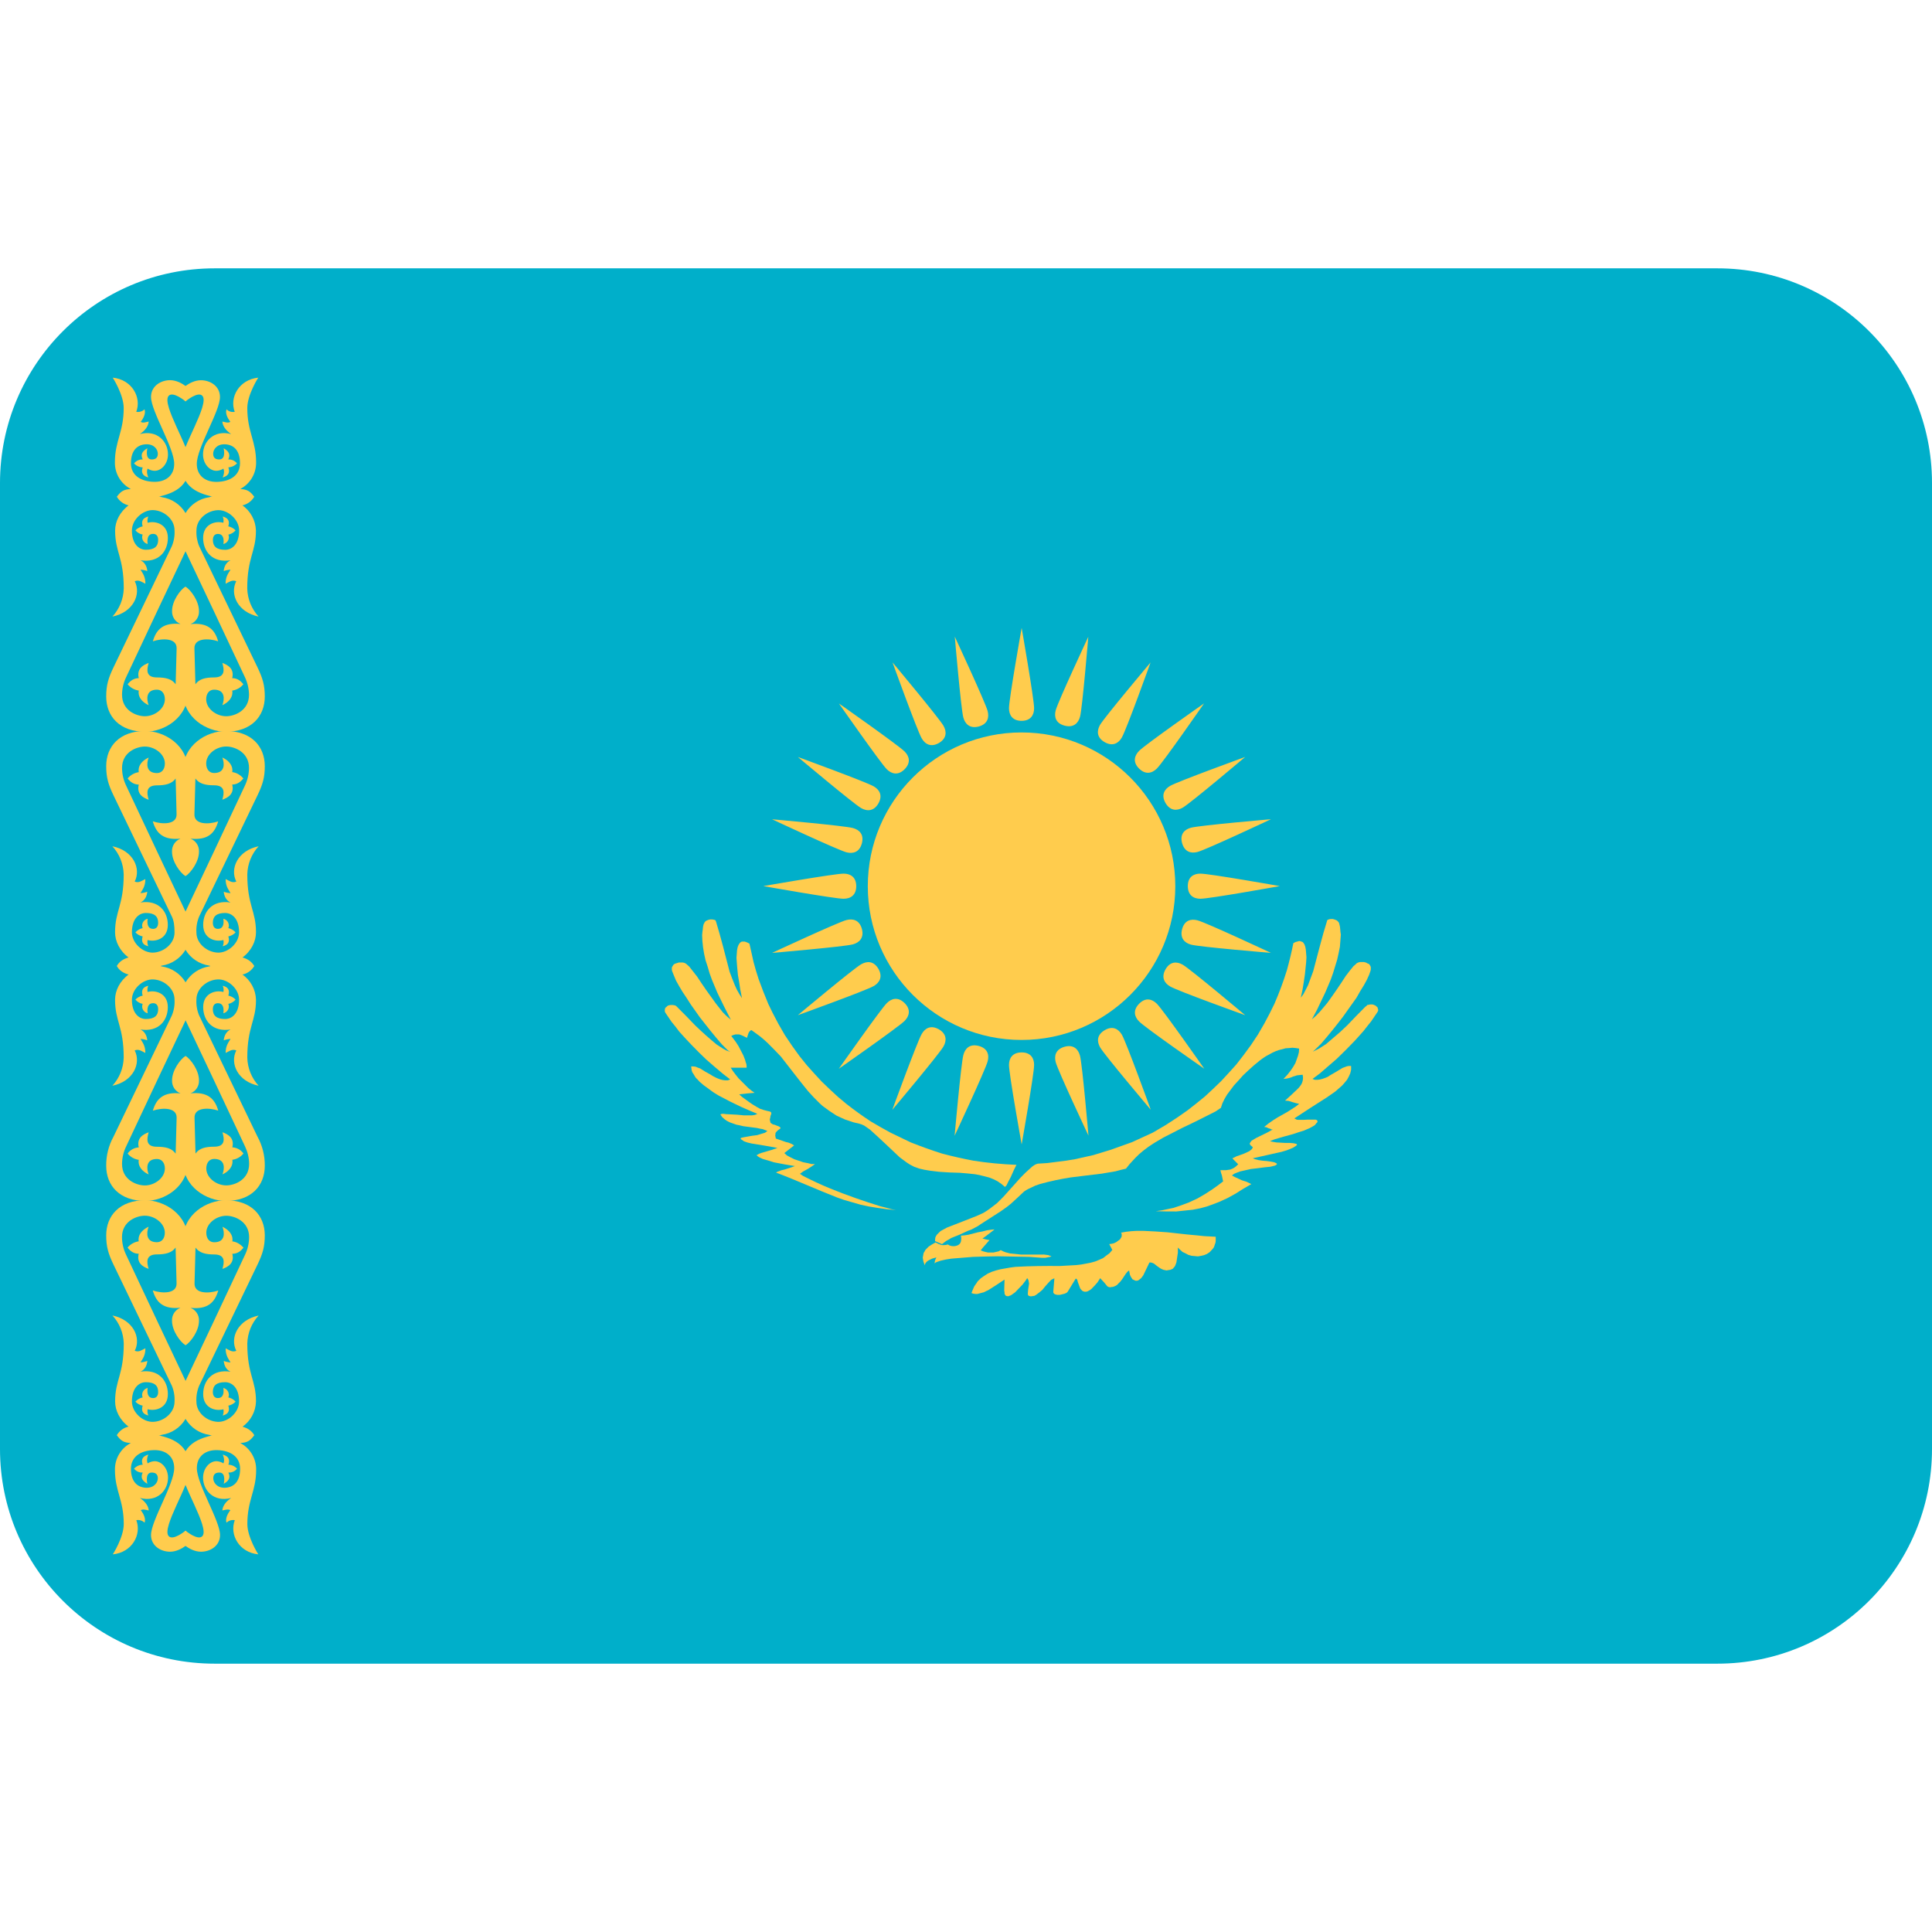
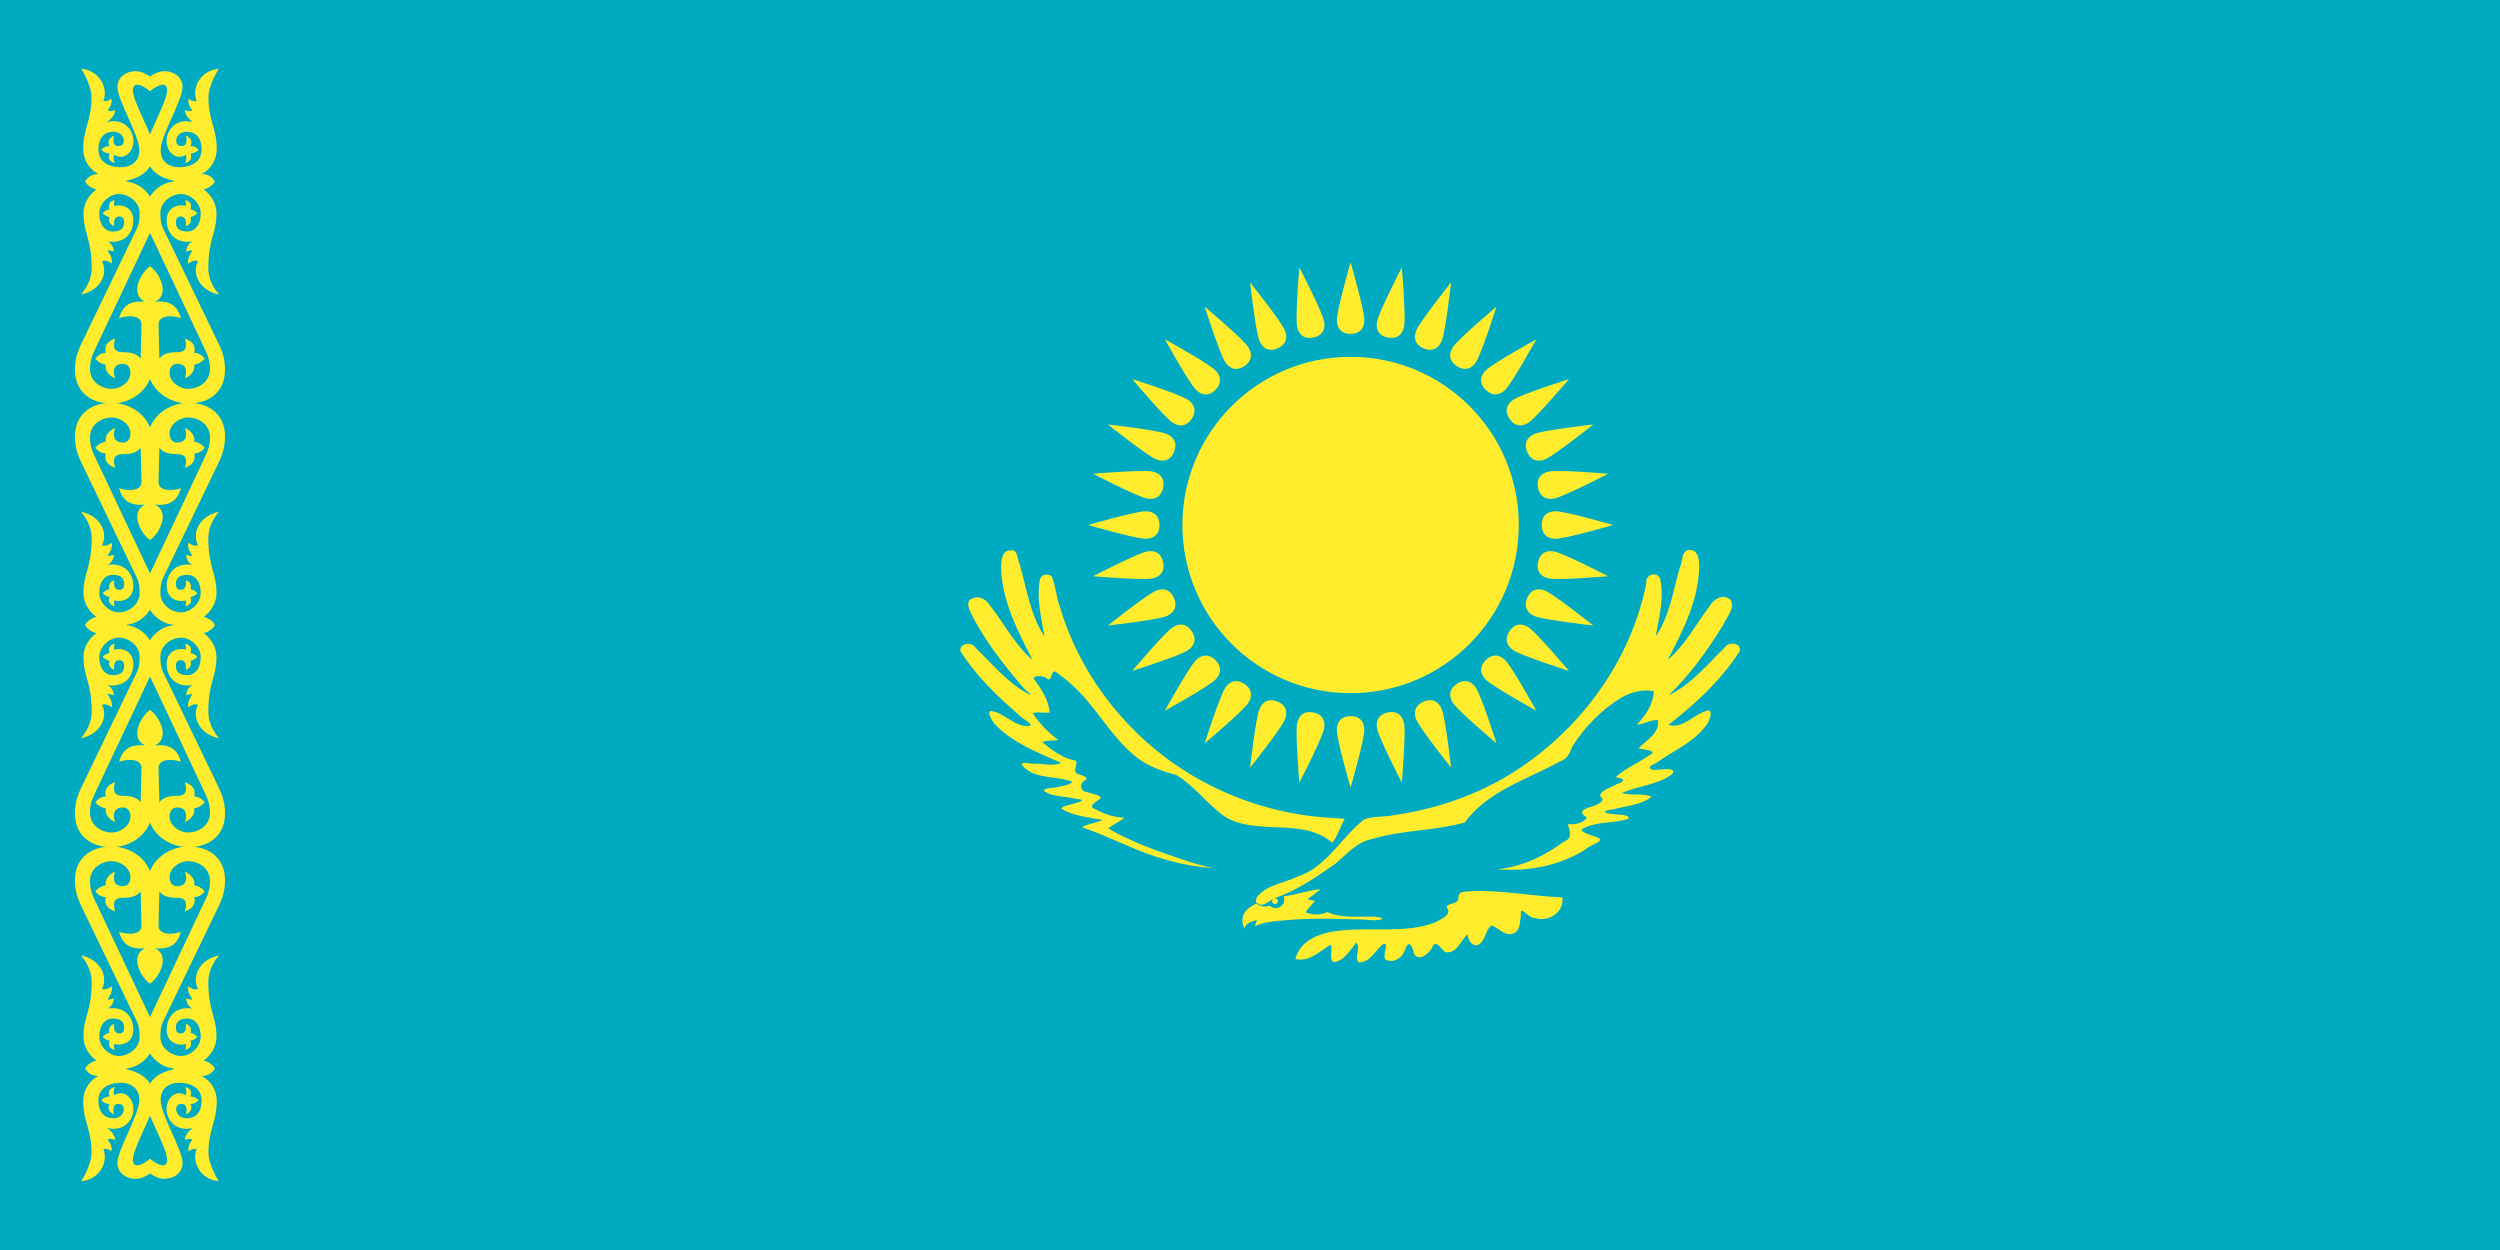
- <svg xmlns="http://www.w3.org/2000/svg" width="800px" height="800px" viewBox="0 0 36 36" aria-hidden="true" role="img" class="iconify iconify--twemoji" preserveAspectRatio="xMidYMid meet">
-   <path fill="#00AFCA" d="M36 27a4 4 0 0 1-4 4H4a4 4 0 0 1-4-4V9a4 4 0 0 1 4-4h28a4 4 0 0 1 4 4v18z">
- 
- </path>
-   <g fill="#FFCC4D">
-     <circle cx="19.035" cy="16.513" r="2.865">
- 
- </circle>
-     <path d="M19.037 13.432c.17-.002.232-.109.232-.236c0-.17-.232-1.496-.232-1.496s-.236 1.326-.236 1.496c0 .127.064.236.236.236zm0 6.178c-.172.001-.236.108-.236.235c0 .171.236 1.479.236 1.479s.232-1.309.232-1.479c.001-.126-.062-.235-.232-.235zm-.801-.121c-.165-.042-.252.045-.285.168c-.044.164-.163 1.506-.163 1.506s.571-1.221.615-1.385c.034-.123-.001-.245-.167-.289zm1.6-5.968c.166.044.256-.044.289-.166c.044-.165.154-1.49.154-1.49s-.562 1.203-.607 1.369c-.033.122-.001.243.164.287zm-2.343 5.658c-.149-.083-.256-.022-.319.089c-.085.147-.547 1.412-.547 1.412s.867-1.031.952-1.178c.064-.111.063-.237-.086-.323zm3.089-5.351c.149.086.259.024.322-.086c.086-.148.535-1.398.535-1.398s-.856 1.017-.942 1.164c-.062.11-.062.235.085.32zm-3.727 4.862c-.122-.119-.241-.088-.331.002c-.12.121-.894 1.223-.894 1.223s1.105-.772 1.225-.891c.09-.09.122-.214 0-.334zm4.369-4.37c.122.121.243.09.333 0c.121-.12.879-1.213.879-1.213s-1.089.762-1.209.883c-.09.09-.123.21-.003.33zm-4.857 3.731c-.087-.146-.21-.146-.321-.083c-.148.085-1.18.949-1.18.949s1.267-.458 1.414-.543c.111-.064.173-.174.087-.323zm5.35-3.089c.087.149.213.15.322.087c.148-.086 1.163-.944 1.163-.944s-1.249.453-1.397.538c-.11.064-.172.171-.088.319zm-5.657 2.346c-.046-.164-.166-.196-.289-.164c-.164.044-1.385.612-1.385.612s1.342-.115 1.506-.159c.123-.034.212-.123.168-.289zm5.966-1.6c.046.166.166.2.289.167c.165-.044 1.368-.61 1.368-.61s-1.324.114-1.49.158c-.122.032-.211.121-.167.285zm-6.071.803c-.002-.17-.109-.232-.236-.232c-.17 0-1.496.232-1.496.232s1.326.236 1.496.236c.127 0 .236-.064.236-.236zm6.178 0c.001.172.108.236.235.236c.171 0 1.479-.236 1.479-.236s-1.309-.232-1.479-.232c-.127-.001-.235.062-.235.232zm-6.073-.797c.042-.165-.045-.252-.168-.285c-.164-.044-1.506-.163-1.506-.163s1.221.571 1.385.615c.123.033.245-.001.289-.167zm5.967 1.599c-.044.166.044.256.166.289c.165.044 1.49.154 1.49.154s-1.203-.563-1.369-.607c-.122-.032-.243-.001-.287.164zm-5.659-2.342c.083-.148.022-.256-.089-.319c-.147-.085-1.412-.547-1.412-.547s1.031.867 1.178.952c.111.064.237.062.323-.086zm5.351 3.089c-.086.149-.024.259.086.322c.147.086 1.398.535 1.398.535s-1.017-.855-1.164-.941c-.11-.063-.235-.063-.32.084zm-4.862-3.727c.119-.122.088-.241-.002-.331c-.121-.12-1.223-.894-1.223-.894s.772 1.105.891 1.225c.09.09.213.122.334 0zm4.37 4.369c-.121.122-.09.244 0 .333c.12.121 1.213.879 1.213.879s-.762-1.089-.883-1.21c-.09-.09-.21-.123-.33-.002zm-3.73-4.858c.145-.087.146-.21.083-.321c-.085-.147-.949-1.18-.949-1.18s.458 1.267.543 1.414c.063.111.174.173.323.087zm3.089 5.351c-.148.086-.15.211-.087.321c.086.148.944 1.163.944 1.163s-.453-1.25-.538-1.398c-.064-.109-.172-.172-.319-.086zm-2.347-5.658c.164-.046.196-.166.164-.289c-.044-.164-.612-1.385-.612-1.385s.115 1.342.159 1.506c.033.123.123.212.289.168zm1.6 5.967c-.166.046-.2.166-.167.289c.044.165.61 1.368.61 1.368s-.114-1.325-.158-1.489c-.032-.123-.121-.212-.285-.168z">
- 
- </path>
-   </g>
-   <g fill="#FFCC4D">
-     <path d="M21.846 23.645l-.037.016l-.041.006l-.031.006l-.057-.012l-.025-.01l-.023-.011l-.027-.017l-.045-.032l-.041-.033l-.023-.016l-.029-.012l-.02-.005h-.029l-.113.235l-.023.033l-.022.027l-.023.017l-.02.017l-.029.011h-.027l-.025-.011l-.035-.017l-.01-.017l-.012-.017l-.012-.022l-.012-.026l-.016-.083l-.033.027l-.031.039l-.062.094l-.037.049l-.039.038l-.021.023l-.027.017l-.027.012l-.033.01h-.016l-.029.006l-.027-.006l-.021-.01l-.064-.077l-.072-.077l-.049.077l-.057.065l-.027.027l-.025.027l-.027.022l-.051.028l-.027.006h-.027l-.023-.006l-.022-.012l-.016-.017l-.021-.026a2.5 2.5 0 0 0-.045-.121l-.006-.028l-.01-.021l-.012-.011h-.012l-.148.242l-.021.021l-.039.017l-.086.021h-.051l-.039-.011l-.012-.006l-.016-.017l-.004-.01v-.022l.02-.242l-.016.006l-.043.021a3.434 3.434 0 0 0-.115.126l-.049.061l-.061.051l-.057.043l-.032.018l-.066.01l-.027-.006l-.012-.004l-.011-.012l-.006-.017V24.1l.006-.07l.017-.111l-.011-.065l-.023-.038l-.033.049l-.054.071a4.69 4.69 0 0 1-.138.144a1.352 1.352 0 0 0-.077.055l-.06.021l-.012-.006h-.017l-.012-.01l-.004-.006l-.012-.017l-.004-.017v-.021l-.006-.028l.006-.208c-.1.068-.201.134-.303.197l-.038.017l-.043.022c-.041.01-.081.02-.121.032h-.04l-.037-.005l-.034-.012l.017-.044l.033-.077l.021-.032l.024-.033l.021-.033l.056-.055l.061-.043l.07-.045l.072-.033l.083-.027l.082-.021l.187-.033l.093-.012c.276-.016.553-.018.829-.016l.303-.017l.094-.011l.174-.033l.084-.023l.078-.032l.072-.033c.038-.03.077-.06.117-.088l.053-.062l-.057-.109l.045-.006l.043-.01l.045-.022l.037-.028l.016-.01l.018-.017l.012-.022l.012-.016l.004-.022v-.038l-.012-.022l.094-.017l.1-.011l.105-.006h.109c.153.006.305.015.457.027c.23.028.461.05.692.072l.207.011v.076l-.004.034l-.012.032l-.01.033l-.012.027l-.016.022c-.019.022-.04.044-.061.065l-.049.032l-.053.022l-.053.012l-.061.011l-.117-.011l-.061-.017l-.053-.028l-.057-.027l-.043-.039l-.043-.043v.094c-.008.061-.018.121-.027.182l-.021.057l-.012.023l-.016.016l-.012.017l-.014.01m-4.418-.517l.125.055a1.45 1.45 0 0 1 .077-.06l.049-.026l.044-.028l.165-.066l.142-.066l.072-.027l.122-.065l.049-.034c.124-.081.249-.161.374-.24l.109-.077l.083-.066c.082-.074.162-.149.242-.225l.033-.022l.038-.022a3.49 3.49 0 0 1 .138-.066l.093-.032c.186-.051.375-.091.565-.121c.194-.023.388-.049.582-.071l.258-.044c.064-.018.128-.034.193-.049l.066-.083l.106-.115l.072-.071l.08-.067l.094-.071l.109-.072l.166-.098c.119-.06.237-.12.355-.182c.21-.098.417-.202.623-.308l.098-.066l.027-.083l.039-.081l.049-.083l.127-.17c.058-.062.114-.124.17-.188c.068-.066.138-.13.209-.192l.106-.087l.053-.039l.057-.038c.04-.023.08-.045.121-.066l.061-.028l.059-.021l.129-.034l.064-.004l.061-.006l.064.006l.061.01l-.004.066l-.016.065l-.049.138l-.041.071l-.049.072l-.06.076l-.072.077l.057-.006l.049-.011l.039-.012l.037-.016l.072-.022l.103-.011l.006.039v.038l-.006.038l-.01.033l-.016.033l-.023.033l-.021.026l-.027.028a7.797 7.797 0 0 1-.231.214l.065.006c.048.015.096.03.145.043l.053.012l-.064.05a5.026 5.026 0 0 1-.154.099l-.176.099l-.088.055l-.088.061l-.082.066l.037.005l.051.022l.022.006l.021.011l.018.005l.016-.005l-.109.061a7.605 7.605 0 0 0-.203.099l-.084.05l-.016.017l-.01.017l-.012.016l.004.022l.012.017l.021.016l.02.018l-.008.021l-.012.018l-.021.016l-.02.017l-.053.026l-.064.028l-.125.044l-.078.039l.109.109l-.039.038l-.037.028l-.033.017l-.039.016l-.076.011h-.108l.012.05l.016.049l.023.111a4.474 4.474 0 0 1-.209.153l-.127.082l-.141.082l-.084.039l-.082.038a4.68 4.68 0 0 1-.281.099l-.213.045l-.117.017c.127.004.254.006.381.005l.312-.033l.137-.027l.121-.033c.08-.027.158-.057.236-.088l.152-.07l.15-.083l.141-.089l.15-.087l-.09-.044l-.086-.027l-.041-.019c-.031-.015-.062-.03-.094-.043l-.051-.028l.043-.032l.053-.022l.057-.021c.066-.016.133-.031.199-.045c.086-.009.172-.02.258-.032l.109-.011l.084-.021l.022-.012l.016-.017l-.004-.006l-.012-.011l-.016-.006l-.021-.01l-.061-.012l-.078-.011l-.076-.006l-.076-.011l-.068-.017l-.041-.017l.537-.12l.094-.028c.041-.015.081-.032.121-.049l.053-.034l.023-.021l-.006-.005l-.01-.012l-.051-.011l-.07-.006h-.084c-.057-.004-.113-.008-.17-.01l-.07-.012l-.045-.011l.078-.032c.116-.036.234-.069.352-.1c.067-.023.135-.046.203-.066l.104-.044l.049-.027l.045-.027l.016-.017l.017-.022l.016-.016l.006-.017l-.006-.017l-.016-.012l-.017-.004h-.152l-.072.004h-.098l-.029-.004l-.019-.012l-.024-.011c.2-.132.402-.263.605-.391l.158-.11a3.25 3.25 0 0 0 .125-.109l.049-.055l.045-.055l.033-.06l.027-.06l.016-.067v-.071h-.037l-.039.006l-.086.032a5.447 5.447 0 0 1-.232.138l-.043.028l-.051.021l-.049.017l-.045.011l-.043.006H24.5l-.043-.017l.133-.099c.107-.091.213-.183.318-.275a9.94 9.94 0 0 0 .34-.341l.158-.176c.047-.062.095-.122.144-.182c.039-.056.078-.113.115-.17l.012-.021l.004-.017l-.004-.023l-.006-.016l-.006-.018l-.016-.011l-.017-.017l-.016-.006l-.021-.01l-.024-.006h-.043l-.021.006l-.029.004l-.016.018l-.023.017c-.112.112-.223.226-.332.341l-.133.126a19.54 19.54 0 0 1-.264.226a3.428 3.428 0 0 1-.127.082l-.121.061l.037-.033c.04-.038.079-.076.117-.115c.141-.162.276-.33.406-.5l.254-.357l.068-.12l.068-.11l.055-.1l.043-.094l.027-.076l.006-.027v-.044l-.006-.017l-.02-.033l-.012-.011l-.018-.005l-.031-.018l-.041-.011h-.075l-.021.006l-.016.005l-.023.012l-.016.016l-.045.039a4.24 4.24 0 0 0-.143.182c-.11.172-.226.34-.346.505l-.139.165l-.07.072l-.076.066l.098-.183l.154-.323l.1-.236l.043-.121l.076-.248c.019-.08.036-.16.051-.241c.007-.075.013-.15.018-.226l-.008-.055l-.004-.049l-.006-.051l-.016-.064l-.012-.018l-.027-.027l-.037-.016l-.041-.012h-.037l-.035.006l-.01.006l-.016.004l-.006.012c-.099.312-.174.63-.26.945c-.032.088-.064.176-.098.264l-.082.159l-.051.071l.033-.158c.016-.092.03-.183.043-.275l.023-.226l.006-.094a3.445 3.445 0 0 0-.012-.143l-.01-.055l-.016-.044l-.023-.033l-.012-.011l-.033-.011l-.016-.006h-.018l-.016.006l-.045.011l-.043.022c-.034.17-.075.339-.121.506a6.14 6.14 0 0 1-.23.62a7.493 7.493 0 0 1-.188.368l-.121.209l-.131.197a8.785 8.785 0 0 1-.273.362c-.092.104-.186.206-.281.308c-.099.097-.2.193-.303.287c-.106.088-.213.173-.322.257a7.463 7.463 0 0 1-.408.275l-.242.142l-.385.177l-.396.142l-.328.1l-.34.076l-.17.028l-.348.044l-.176.011l-.017.006l-.017.005l-.033.018l-.037.026a4.543 4.543 0 0 0-.127.115l-.088.089l-.319.356l-.121.121l-.142.109l-.056.038l-.055.034l-.12.055c-.186.076-.375.145-.562.22l-.049.027l-.044.023l-.032.021l-.061.061l-.017.027l-.012.027l-.004.039v.028">
- 
- </path>
-     <path d="M19.441 23.375l.092.012l.045.017l.01.005v.006h-.01l-.012.005l-.088.017h-.07l-.23-.017l-.583-.011c-.154.002-.308.006-.462.011c-.136.01-.271.021-.407.033l-.105.017l-.093.021c-.022.008-.043.016-.065.022l-.028.012l-.022.017l.01-.056l.024-.056l-.077.022l-.066.033l-.026.017l-.023.022l-.017.026l-.004.028l-.016-.038l-.012-.034a.808.808 0 0 0-.012-.071c.006-.029.012-.058.016-.087l.018-.028l.01-.022l.023-.026l.044-.044l.06-.039l.068-.038a.503.503 0 0 0 .114.049a.322.322 0 0 0 .117-.011c.061.054.219.043.241-.055a.24.24 0 0 0 0-.11l.066-.005l.077-.012l.17-.044l.089-.017l.082-.021l.077-.011l.065-.006l-.027.023l-.143.109l-.054.038l.07.018l.061.011l-.13.148l-.034.044l.043.017l.044.012l.05.011h.099l.098-.022l.039-.023l.045.023l.044.017c.028.008.057.016.086.022c.068.007.136.015.205.021h.414m-.501-1.672l-.049.099l-.056.127a2.618 2.618 0 0 0-.081.158l-.028.028l-.065-.055l-.072-.05l-.077-.039l-.081-.032l-.177-.045l-.087-.016a6.75 6.75 0 0 0-.286-.027a5.971 5.971 0 0 1-.379-.018l-.176-.021l-.099-.017l-.093-.021l-.098-.034l-.083-.043l-.061-.04l-.126-.093c-.184-.173-.366-.348-.555-.517l-.109-.076l-.05-.022l-.052-.016l-.093-.021a4.505 4.505 0 0 0-.164-.055a4.336 4.336 0 0 0-.155-.071a3.155 3.155 0 0 1-.263-.182l-.055-.051l-.109-.109l-.105-.115c-.173-.211-.336-.429-.505-.643a9.824 9.824 0 0 0-.247-.253l-.071-.065l-.072-.06l-.158-.115l-.016.005l-.018.017l-.017.022c-.01.025-.018.051-.026.077l-.006.022l-.04-.018l-.033-.017l-.04-.017l-.033-.011h-.071l-.039.011l-.038.017c.03.038.059.076.087.115l.049.077l.089.17l.032.083l.012.044l.012.033l.005.038v.032h-.296l.043.066c.033.045.068.089.103.132l.182.182l.061.049l.056.039a3.445 3.445 0 0 1-.143.012l-.144.016l.049.045c.043.03.085.061.127.093l.071.049l.072.044l.071.039l.066.022l.061.016l.049.011l.016.006l.012.012l.004.005v.021l-.016.045l-.004.032l-.007.022v.016l.007.028l.004.022l.012.01l.016.012l.021.011l.028.006l.056.022l.027.01l.022.017l.005.006v.011l-.005.006l-.044.032l-.022.022l-.022.027v.023l-.005.022l.011.059l.192.066l.044.01l.044.018l.033.017l.028.017l-.182.143l.049.044l.061.033l.077.038c.055.02.11.038.166.056l.082.016l.072.017h.065l-.061.044l-.077.049l-.082.045l-.061.044l.055.038c.167.086.338.166.512.237c.304.124.615.232.928.329c.07.017.139.035.208.055l.088.017l-.177-.017a7.468 7.468 0 0 1-.329-.05l-.154-.033l-.303-.087l-.142-.05c-.38-.148-.751-.318-1.132-.462l.028-.016l.077-.028l.049-.011c.067-.02.132-.042.198-.066a7.444 7.444 0 0 1-.391-.07a4.739 4.739 0 0 0-.203-.061l-.039-.017l-.033-.017l-.027-.018l-.018-.016v-.005l.006-.006l.017-.006l.016-.011l.044-.017l.192-.056l.111-.038c-.159-.03-.319-.057-.479-.082l-.077-.018l-.061-.021l-.022-.012l-.021-.017l-.018-.01l-.011-.018l.017-.011l.049-.011c.051-.008.103-.017.154-.027l.088-.011c.05-.014.099-.029.148-.045l.023-.016l.022-.018l-.087-.033l-.056-.01l-.055-.012l-.252-.033l-.066-.016l-.061-.012l-.121-.043l-.056-.028l-.045-.032l-.044-.039l-.033-.049l.012-.006l.021-.006h.028l.044.006l.209.011l.122.012h.153l.043-.006l.034-.011l.022-.012a9.196 9.196 0 0 1-.308-.132a6.414 6.414 0 0 0-.204-.099l-.208-.109l-.099-.061a7.586 7.586 0 0 1-.181-.132l-.077-.066l-.034-.038l-.034-.033l-.021-.033l-.023-.039l-.022-.032l-.012-.038l-.009-.071h.037l.044.005l.044.018l.044.016l.087.055l.099.055l.044.028l.049.026l.049.022l.044.017l.049.012l.044.005h.05l.043-.017l-.13-.1a13.893 13.893 0 0 1-.319-.273a8.748 8.748 0 0 1-.501-.518l-.07-.093l-.072-.088a7.298 7.298 0 0 1-.116-.171l-.01-.022v-.038l.005-.017l.005-.016l.017-.011l.016-.017l.018-.012l.021-.006l.022-.004h.044l.027.004l.024.006l.021.017c.119.118.236.237.351.358c.127.122.259.24.396.352l.126.081l.065.034l.061.021l-.043-.027l-.115-.115c-.141-.162-.275-.33-.407-.5a10.5 10.5 0 0 1-.171-.242a7.343 7.343 0 0 0-.154-.236a5.403 5.403 0 0 1-.121-.209a5.052 5.052 0 0 0-.07-.17l-.007-.027v-.045l.007-.016l.021-.033l.012-.012l.017-.01l.071-.023h.077l.022.005l.016.006l.022.012l.061.055l.143.182c.112.172.23.34.352.505l.13.165l.072.071l.077.066a13.15 13.15 0 0 1-.252-.504a9.786 9.786 0 0 1-.099-.236l-.044-.121a4.433 4.433 0 0 0-.077-.248l-.027-.121l-.02-.123l-.012-.115l-.005-.109l.005-.055l.007-.05l.005-.05l.011-.049l.011-.018l.006-.016l.016-.018l.011-.01l.038-.017l.039-.01h.038l.033.006l.016.004l.012.006l.006.012l.006.016c.094.307.171.619.252.93c.032.087.065.173.1.258l.038.082l.044.077l.049.077l-.032-.16a5.974 5.974 0 0 0-.044-.273a8.572 8.572 0 0 1-.027-.319l.011-.143l.011-.056l.017-.043l.022-.033l.011-.012l.016-.011l.016-.005h.05l.045.016l.043.022l.077.346c.028.105.059.21.093.313c.056.157.117.313.182.467l.077.159l.11.21l.12.208l.133.198l.142.197l.133.165c.092.104.185.207.28.308c.099.097.2.192.303.285l.159.133c.146.114.296.222.451.324c.121.072.244.142.368.209l.378.182c.192.076.386.146.582.208c.192.051.387.095.583.132c.263.042.533.067.804.078">
- 
- </path>
-   </g>
-   <g fill="#FFCC4D">
-     <path d="M3.457 28.522s-.237.197-.317.098c-.129-.16.397-.959.397-1.241c0-.461-.309-.589-.689-.654c-.256-.044-.671.019-.671.019c.078.105.129.138.261.144a.554.554 0 0 0-.296.501c0 .396.164.56.164 1.009c0 .249-.204.565-.204.565c.36-.036.54-.369.438-.637a.174.174 0 0 1 .154.047c.026-.073-.015-.16-.071-.233c.045-.023.078-.009.149.005c-.007-.076-.053-.156-.164-.232c.324.083.523-.142.523-.378c0-.18-.125-.308-.248-.308a.256.256 0 0 0-.131.041c-.023-.048-.011-.114.012-.163c-.089.023-.146.076-.105.188a.22.22 0 0 0-.161.074a.192.192 0 0 0 .161.072c-.05.104.006.163.087.209c0 0-.052-.209.081-.209c.06 0 .114.021.114.108c0 .075-.067.181-.221.175c-.155-.007-.28-.107-.28-.352c0-.229.183-.342.424-.349c.218-.007.382.111.382.336c0 .298-.432.98-.432 1.246c0 .2.179.311.355.311c.228 0 .42-.226.42-.226l-.132-.166zm-.05-5.402c0-.498.448-.755.8-.755c.474 0 .727.284.727.654c0 .212-.039.344-.136.545l-1.087 2.257a.67.67 0 0 0-.051.3c0 .202.197.368.403.373c.187.005.392-.175.392-.38c0-.249-.128-.359-.261-.359c-.163 0-.228.066-.228.181c0 .081.039.115.094.115c.14 0 .101-.188.101-.188a.13.13 0 0 1 .094.176a.247.247 0 0 1 .135.079a.248.248 0 0 1-.135.074c.033.108-.011.161-.105.184a.193.193 0 0 0 .013-.116c-.149.042-.377-.024-.377-.282c0-.256.177-.471.51-.418c-.08-.036-.119-.113-.127-.201c.06.025.127.028.127.028c-.039-.068-.093-.127-.091-.263c.062.029.119.08.198.047c-.124-.243.028-.577.416-.658a.8.8 0 0 0-.211.524c0 .58.162.676.162 1.078a.596.596 0 0 1-.258.474v-.007c.112.03.185.087.227.162c-.259.073-.636.072-.837-.007a.62.62 0 0 1-.443-.295a.897.897 0 0 1 0-.714c.154-.321.88-1.86 1.106-2.345a.77.77 0 0 0 .077-.33c0-.295-.271-.399-.425-.399c-.185 0-.373.142-.373.316c0 .112.061.178.147.178c.209 0 .196-.177.154-.289c.129.06.205.162.184.272c.074.01.144.045.208.117c-.051.066-.113.114-.208.115c.042.17-.072.242-.184.281c.035-.124.058-.269-.154-.269c-.155 0-.277-.027-.348-.128c-.005.135-.018.665-.018.665c-.008.2.267.194.442.135c-.067.23-.202.355-.517.323a.247.247 0 0 1 .158.241c0 .188-.152.395-.251.457l-.05-1.948z">
- 
- </path>
-     <path d="M3.506 23.12c0-.498-.448-.755-.8-.755c-.474 0-.727.284-.727.654c0 .212.039.344.136.545l1.087 2.257a.67.67 0 0 1 .05.3c0 .202-.197.368-.402.373c-.188.005-.392-.175-.392-.38c0-.249.128-.359.261-.359c.163 0 .228.066.228.181c0 .081-.039.115-.094.115c-.14 0-.101-.188-.101-.188a.13.13 0 0 0-.094.176a.247.247 0 0 0-.135.079a.248.248 0 0 0 .135.074c-.032.108.012.161.106.183a.193.193 0 0 1-.013-.116c.149.042.377-.024.377-.282c0-.256-.177-.471-.509-.418c.079-.036.119-.113.126-.201a.423.423 0 0 1-.126.028c.038-.068.092-.127.09-.263c-.062.029-.118.08-.198.047c.124-.243-.028-.577-.416-.658a.8.8 0 0 1 .211.524c0 .58-.161.676-.161 1.078c0 .168.087.351.258.474v-.007a.343.343 0 0 0-.227.162c.259.073.635.072.837-.007a.62.62 0 0 0 .443-.295a.897.897 0 0 0 0-.714c-.154-.321-.88-1.86-1.106-2.345a.77.77 0 0 1-.077-.33c0-.295.271-.399.425-.399c.185 0 .373.142.373.316c0 .112-.061.178-.147.178c-.209 0-.196-.177-.155-.289c-.129.06-.205.162-.184.272a.337.337 0 0 0-.208.117c.051.066.113.114.208.115c-.042.17.072.242.184.281c-.035-.124-.058-.269.155-.269c.155 0 .277-.027.348-.128l.018.665c.008.2-.268.194-.443.135c.066.229.202.354.516.322a.247.247 0 0 0-.158.241c0 .188.151.395.251.457l.05-1.946zm-.049 5.402s.237.197.317.098c.129-.16-.397-.959-.397-1.241c0-.461.309-.589.689-.654c.256-.044.672.019.672.019c-.079.105-.129.138-.261.144a.555.555 0 0 1 .296.501c0 .396-.164.56-.164 1.009c0 .249.204.565.204.565c-.36-.036-.54-.369-.438-.637a.176.176 0 0 0-.154.047c-.026-.073.016-.16.071-.233c-.045-.023-.078-.009-.149.005c.007-.076.052-.156.164-.232c-.324.083-.523-.142-.523-.378c0-.18.125-.308.248-.308c.04 0 .098.017.131.041c.023-.048.011-.114-.013-.163c.09.023.146.076.106.188a.221.221 0 0 1 .161.074a.192.192 0 0 1-.161.072c.05.104-.006.163-.087.209c0 0 .052-.209-.081-.209c-.06 0-.114.021-.114.108c0 .075.067.181.221.175c.154-.007.279-.107.279-.352c0-.229-.183-.342-.424-.349c-.218-.007-.382.111-.382.336c0 .298.432.98.432 1.246c0 .2-.179.311-.355.311c-.228 0-.42-.226-.42-.226l.132-.166zm-.05-14.145c0-.5.448-.756.8-.756c.474 0 .727.284.727.655c0 .211-.039.343-.136.544l-1.087 2.258a.664.664 0 0 0-.051.299c0 .203.197.368.403.374c.187.004.392-.176.392-.38c0-.248-.128-.359-.261-.359c-.163 0-.228.067-.228.182c0 .079.039.114.094.114c.14 0 .101-.188.101-.188a.129.129 0 0 1 .094.174a.25.25 0 0 1 .135.08a.255.255 0 0 1-.135.075c.033.108-.011.16-.105.183a.192.192 0 0 0 .013-.116c-.149.042-.377-.024-.377-.282c0-.255.177-.47.51-.417c-.08-.038-.119-.115-.127-.201c.06.024.127.026.127.026c-.039-.068-.093-.127-.091-.262c.062.028.119.08.198.047c-.124-.244.028-.579.416-.658a.804.804 0 0 0-.211.524c0 .579.162.676.162 1.079c0 .168-.087.35-.258.474v-.007c.11.03.182.085.225.161c-.259.074-.636.072-.837-.007a.623.623 0 0 1-.443-.295a.892.892 0 0 1 0-.712c.154-.322.88-1.861 1.106-2.346a.787.787 0 0 0 .077-.33c0-.296-.271-.4-.425-.4c-.185 0-.373.141-.373.315c0 .112.061.179.147.179c.209 0 .196-.178.154-.289c.129.058.205.162.184.272c.074.01.144.044.208.118c-.051.064-.113.112-.208.114c.042.171-.072.243-.184.282c.035-.124.058-.268-.154-.268c-.155 0-.277-.027-.348-.127c-.005.134-.018.665-.018.665c-.008.199.267.194.442.134c-.065.23-.2.354-.515.322a.248.248 0 0 1 .158.242c0 .187-.152.395-.251.456l-.05-1.948z">
- 
- </path>
-     <path d="M3.506 14.377c0-.5-.448-.756-.8-.756c-.474 0-.727.284-.727.655c0 .211.039.343.136.544l1.087 2.258c.038.079.05.168.05.299c0 .203-.197.368-.402.374c-.188.004-.392-.176-.392-.38c0-.248.128-.359.261-.359c.163 0 .228.067.228.182c0 .079-.039.114-.094.114c-.14 0-.101-.188-.101-.188a.128.128 0 0 0-.094.174a.25.25 0 0 0-.135.08a.255.255 0 0 0 .135.075c-.032.108.011.16.105.183a.192.192 0 0 1-.013-.116c.149.042.377-.024.377-.282c0-.255-.177-.47-.509-.417c.079-.038.119-.115.126-.201c-.06.024-.126.026-.126.026c.038-.068.092-.127.09-.262c-.062.028-.118.08-.198.047c.124-.244-.028-.579-.416-.658a.804.804 0 0 1 .211.524c0 .579-.161.676-.161 1.079c0 .168.087.35.258.474v-.007c-.111.03-.184.085-.225.161c.259.074.635.072.837-.007a.623.623 0 0 0 .443-.295a.892.892 0 0 0 0-.712c-.154-.322-.88-1.861-1.106-2.346a.768.768 0 0 1-.077-.329c0-.296.271-.4.425-.4c.185 0 .373.141.373.315c0 .112-.061.179-.147.179c-.209 0-.196-.178-.155-.289c-.129.058-.205.162-.184.272a.33.33 0 0 0-.208.118c.051.064.113.112.208.114c-.042.171.072.243.184.282c-.035-.124-.058-.268.155-.268c.155 0 .277-.027.348-.127l.017.663c.008.199-.268.194-.443.134c.066.23.202.354.516.323a.248.248 0 0 0-.158.242c0 .187.151.395.251.456l.05-1.948z">
- 
- </path>
-     <path d="M3.506 12.879c0 .499-.448.756-.8.756c-.474 0-.727-.284-.727-.656c0-.21.039-.342.136-.544l1.087-2.258a.666.666 0 0 0 .05-.299c0-.202-.197-.368-.402-.373c-.188-.004-.392.175-.392.38c0 .249.128.359.261.359c.163 0 .228-.067.228-.182c0-.08-.039-.114-.094-.114c-.14 0-.101.188-.101.188a.129.129 0 0 1-.094-.175a.237.237 0 0 1-.135-.079a.26.26 0 0 1 .135-.074c-.032-.108.012-.16.106-.183a.192.192 0 0 0-.013.116c.149-.042.377.026.377.282c0 .255-.177.47-.509.417c.079.038.119.115.126.201a.46.46 0 0 0-.126-.026c.038.068.092.127.09.262c-.062-.028-.118-.08-.198-.047c.124.244-.028.579-.416.659a.807.807 0 0 0 .211-.525c0-.578-.161-.676-.161-1.078c0-.168.087-.35.258-.474v.007a.344.344 0 0 1-.226-.163c.259-.073.635-.072.837.008a.62.62 0 0 1 .443.296a.891.891 0 0 1 0 .712c-.154.322-.88 1.861-1.106 2.345a.765.765 0 0 0-.077.329c0 .297.271.4.425.4c.185 0 .373-.141.373-.316c0-.111-.061-.179-.147-.179c-.209 0-.196.177-.155.289c-.129-.058-.205-.162-.184-.272a.334.334 0 0 1-.208-.118c.051-.064.113-.113.208-.114c-.042-.17.072-.243.184-.283c-.035.125-.058.27.155.27c.155 0 .277.026.348.127l.018-.666c.008-.199-.268-.193-.443-.134c.066-.23.202-.354.516-.323a.248.248 0 0 1-.158-.242c0-.187.151-.395.251-.456l.049 1.95zm0 8.744c0 .499-.448.755-.8.755c-.474 0-.727-.283-.727-.654a1.1 1.1 0 0 1 .136-.544l1.087-2.258a.666.666 0 0 0 .05-.299c0-.203-.197-.368-.402-.373c-.188-.005-.392.175-.392.379c0 .248.128.359.261.359c.163 0 .228-.067.228-.182c0-.079-.039-.113-.094-.113c-.14 0-.101.188-.101.188a.13.13 0 0 1-.094-.175a.238.238 0 0 1-.135-.08a.254.254 0 0 1 .135-.074c-.032-.109.011-.161.105-.184a.192.192 0 0 0-.013.116c.149-.042.377.025.377.282c0 .255-.177.469-.509.417c.079.039.119.115.126.202c-.06-.023-.126-.027-.126-.027c.038.068.092.128.09.262c-.062-.028-.118-.08-.198-.047c.124.243-.028.58-.416.658a.802.802 0 0 0 .211-.524c0-.577-.161-.676-.161-1.078c0-.169.087-.351.258-.474v.006c-.111-.029-.184-.084-.225-.161c.259-.073.635-.072.837.008a.623.623 0 0 1 .443.295a.892.892 0 0 1 0 .712c-.154.322-.88 1.861-1.106 2.346a.761.761 0 0 0-.077.329c0 .296.271.399.425.399c.185 0 .373-.141.373-.316c0-.109-.061-.177-.147-.177c-.209 0-.196.177-.155.288c-.129-.058-.205-.163-.184-.272a.327.327 0 0 1-.208-.117a.272.272 0 0 1 .208-.115c-.042-.17.072-.241.184-.281c-.035.125-.058.269.155.269c.155 0 .277.026.348.128l.018-.666c.008-.198-.268-.193-.443-.134c.066-.229.202-.353.516-.322a.248.248 0 0 1-.158-.242c0-.187.151-.394.251-.456l.049 1.947z">
- 
- </path>
-     <path d="M3.407 21.623c0 .499.448.755.8.755c.474 0 .727-.283.727-.654a1.1 1.1 0 0 0-.136-.544l-1.087-2.258a.664.664 0 0 1-.051-.299c0-.203.197-.368.403-.373c.187-.005.392.175.392.379c0 .248-.128.359-.261.359c-.163 0-.228-.067-.228-.182c0-.079.039-.113.094-.113c.14 0 .101.188.101.188a.13.13 0 0 0 .094-.175a.238.238 0 0 0 .135-.08a.254.254 0 0 0-.135-.074c.033-.109-.011-.161-.105-.184c.019.042.019.08.013.116c-.149-.042-.377.025-.377.282c0 .255.177.469.51.417c-.08.039-.119.115-.127.202c.06-.023.127-.027.127-.027c-.039.068-.093.128-.091.262c.062-.028.119-.08.198-.047c-.124.243.028.58.416.658a.802.802 0 0 1-.211-.524c0-.577.162-.676.162-1.078a.594.594 0 0 0-.258-.474v.006a.341.341 0 0 0 .227-.162c-.259-.073-.636-.072-.837.008a.623.623 0 0 0-.443.295a.892.892 0 0 0 0 .712c.154.322.88 1.861 1.106 2.346c.048.102.077.21.077.329c0 .296-.271.399-.425.399c-.185 0-.373-.141-.373-.316c0-.109.061-.177.147-.177c.209 0 .196.177.154.288c.129-.058.205-.163.184-.272a.323.323 0 0 0 .208-.117a.272.272 0 0 0-.208-.115c.042-.17-.072-.241-.184-.281c.035.125.058.269-.154.269c-.155 0-.277.026-.348.128c-.005-.134-.018-.666-.018-.666c-.008-.198.267-.193.442-.134c-.067-.229-.202-.353-.517-.322a.248.248 0 0 0 .158-.242c0-.187-.152-.394-.251-.456l-.05 1.948zm.05-14.144s.237-.199.317-.1c.129.161-.397.96-.397 1.242c0 .462.309.587.689.653c.256.045.672-.018.672-.018c-.08-.105-.13-.136-.262-.144a.55.55 0 0 0 .296-.499c0-.398-.164-.562-.164-1.01c0-.249.204-.566.204-.566c-.36.037-.54.37-.438.637a.173.173 0 0 1-.153-.047c-.026.074.016.16.071.234c-.045.024-.078.009-.149-.006c.007.077.052.157.164.233c-.325-.084-.524.142-.524.379c0 .179.125.306.248.306c.04 0 .098-.016.131-.041c.023.049.011.115-.013.164c.09-.023.146-.077.106-.188a.233.233 0 0 0 .161-.074a.196.196 0 0 0-.162-.073c.05-.104-.006-.162-.087-.208c0 0 .052.208-.081.208c-.06 0-.114-.02-.114-.107c0-.076.067-.182.221-.175c.154.006.279.106.279.353c0 .227-.183.339-.424.347c-.217.006-.381-.112-.381-.336c0-.299.432-.979.432-1.246c0-.2-.179-.312-.355-.312c-.228 0-.42.226-.42.226l.133.168z">
- 
- </path>
-     <path d="M3.457 7.479s-.237-.199-.317-.1c-.13.162.397.961.397 1.243c0 .462-.309.587-.689.653c-.256.044-.671-.019-.671-.019c.078-.105.129-.136.261-.144a.549.549 0 0 1-.297-.499c0-.398.164-.562.164-1.01c0-.249-.204-.566-.204-.566c.36.037.54.37.438.637a.177.177 0 0 0 .154-.047c.026.074-.015.16-.071.234c.044.024.077.009.149-.006c-.007.077-.053.157-.164.233c.324-.084.523.142.523.379c0 .179-.125.306-.248.306a.247.247 0 0 1-.131-.041c-.022.05-.01.115.013.164c-.089-.023-.145-.077-.105-.187a.23.23 0 0 1-.161-.074a.194.194 0 0 1 .161-.074c-.05-.104.006-.162.087-.208c0 0-.052.208.081.208c.06 0 .114-.02.114-.107c0-.076-.067-.182-.221-.175c-.155.006-.28.106-.28.352c0 .227.183.339.424.347c.218.006.382-.111.382-.336c0-.299-.432-.979-.432-1.246c0-.2.179-.312.355-.312c.228 0 .42.226.42.226l-.132.169zm-.05 5.4c0 .499.448.756.8.756c.474 0 .727-.284.727-.656c0-.21-.039-.342-.136-.544l-1.087-2.258a.67.67 0 0 1-.05-.298c0-.202.197-.368.403-.373c.187-.004.392.175.392.38c0 .249-.128.359-.261.359c-.163 0-.228-.067-.228-.182c0-.08.039-.114.094-.114c.14 0 .101.188.101.188a.13.13 0 0 0 .094-.175a.242.242 0 0 0 .134-.08a.26.26 0 0 0-.136-.074c.033-.108-.011-.16-.105-.183c.019.042.019.08.013.116c-.149-.042-.377.025-.377.282c0 .255.177.47.51.417c-.08.038-.119.115-.127.201a.464.464 0 0 1 .127-.026c-.039.068-.093.127-.091.262c.062-.028.119-.08.198-.047c-.124.244.028.579.416.659a.807.807 0 0 1-.211-.525c0-.578.162-.676.162-1.078a.597.597 0 0 0-.258-.474v.007a.349.349 0 0 0 .227-.163c-.26-.072-.637-.071-.839.009a.615.615 0 0 0-.442.295a.891.891 0 0 0 0 .712c.154.322.88 1.861 1.106 2.345a.787.787 0 0 1 .077.329c0 .297-.271.4-.425.4c-.185 0-.373-.141-.373-.316c0-.111.061-.179.147-.179c.209 0 .196.177.154.289c.129-.058.205-.162.184-.272a.329.329 0 0 0 .208-.118c-.051-.064-.113-.113-.208-.114c.042-.17-.072-.243-.184-.283c.035.125.058.27-.154.27c-.155 0-.277.026-.348.127c-.005-.134-.018-.666-.018-.666c-.008-.199.267-.193.442-.134c-.065-.228-.2-.352-.515-.321a.248.248 0 0 0 .158-.242c0-.187-.152-.395-.251-.456l-.05 1.948z">
- 
- </path>
+ <svg xmlns="http://www.w3.org/2000/svg" xmlns:xlink="http://www.w3.org/1999/xlink" width="1000" height="500">
+   <path fill="#00abc2" d="M0 0h1000v500H0z" />
+   <g fill="#ffec2d">
+     <g transform="matrix(.5 0 0 .5 540.236 210)">
+       <circle r="134.55" />
+       <g id="A">
+         <g id="B">
+           <path id="C" d="M0-152.9c8-.1 11-5.1 11-11.1 0-8-11-46.1-11-46.1S-11-172-11-164c0 6 3 11.1 11 11.1z" />
+           <use xlink:href="#C" transform="rotate(90)" />
+           <use xlink:href="#C" transform="scale(-1)" />
+           <use xlink:href="#C" transform="rotate(270)" />
+         </g>
+         <use xlink:href="#B" transform="rotate(22.5)" />
+         <use xlink:href="#B" transform="rotate(45)" />
+         <use xlink:href="#B" transform="rotate(67.5)" />
+       </g>
+       <use xlink:href="#A" transform="rotate(11.25)" />
+     </g>
+     <g transform="scale(.5)">
+       <path d="M1056.467 711.467c-3.6.2-7.1.666-10.534 1.766-4.7.634-9.2 2.267-13.866 3.034l-1.867.3-3.133.3c.2.866.333 1.733.333 2.6 0 .9-.1 1.766-.333 2.5-.2.7-.834 1.566-1.334 2.1-.666.733-1.366 1.366-2.2 1.766-.8.4-1.7.567-2.6.634-.9.033-1.833 0-2.7-.334-.9-.3-1.733-.866-2.5-1.533a21.57 21.57 0 0 1-2.8.5c-.933.1-1.8.1-2.633 0-.933-.267-1.9-.567-2.8-.933a16.14 16.14 0 0 1-2.6-1.367c-3.4 2-7.2 3.9-9.267 7.4-1.166 1.6-1.4 3.433-1.666 5.333-.167 2.334.433 4.8 1.433 6.967.367.633.667-2.3 1.8-2.7 1.9-1.567 4.267-2.7 6.667-3.333 2.033-1.034 1.766.066.933 1.666-.2.834-1.333 4 .2 2.4 6.767-3 14.267-3.6 21.567-4.166 10.6-1.1 21.233-1.334 31.866-1.467l30 .633c4.767.134 9.567 1.2 14.267.4 1.133-.3 2.9-.366 3.567-1.033-2.134-1.233-4.634-1.267-7-1.567H1080.2c-5.3-.533-10.833-.6-15.833-2.6-1.334-.533-2.567-1.8-3.834-.433-1.9.667-3.933 1.133-5.933 1.267-3.5.266-7-.467-10.233-1.767 2.333-3.233 5.133-6.067 7.7-9.067-2.067-.333-4.067-.766-6.134-1.266 3.634-2.5 7-5.334 10.534-8z" />
+       <path d="M1212.2 746.01c-7.245 4.35-12.775-3.362-18.831-5.675-4.325 2.349-4.729 10.208-8.77 13.93-4.835 5.502-10.76-1.537-10.319-6.965-5.782 4.874-8.706 15.922-18.057 14.446-4.43-3.615-7.721-11.201-11.106-2.564-2.76 4.222-10.11 10.23-13.916 3.854-1.178-5.63-4-12.25-7.063-3.308-2.102 6.325-8.85 10.978-15.379 8.209-3.574-2.922 2.865-13.727-1.684-12.958-6.8 4.495-10.753 15.658-20.242 14.764-3.685-4.136 2.236-11.144-1.806-15.735-4.77 6.123-10.063 15.089-18.315 15.735-3.988-3.232.157-12.501-2.39-13.873-8.467 5.078-17.401 14.128-28.05 11.294 4.15-15.873 21.49-21.442 36.073-22.68 25.089-3.084 51.484 2.586 75.624-6.47 3.9-2.373 13.35-5.739 9.985-11.243-2.98-4.347 7.753-2.647 8.785-7.724-.639-6.43 4.927-5.545 10.364-6.108 24.376-1.052 48.455 4.082 72.758 4.954 1.836 11.842-11.3 20.157-21.876 16.5-5.052.819-12.627-11.615-11.142-2.57-1.018 4.748-.305 11.018-4.643 14.189m-207.4-24.248c5.643 5.165 9.6-.973 14.875-3.216 17.692-6.085 33.128-16.719 48.346-27.344 9.22-7.63 17.214-17.525 29.597-20 24.155-7.303 49.832-6.417 74.08-13.157 18.465-25.28 49.826-34.299 76.097-48.83 5.899-1.833 8.178-6.688 10.062-12.048 10.028-15.83 23.689-29.857 39.845-39.439 7.644-4.177 16.764-6.582 25.418-4.672-.62 10.307-6.533 19.442-13.672 26.57 5.842-.128 10.863-3.819 16.767-3.611 2.023 10.578-9.4 16.114-15.478 22.7 3.385.787 16.353 1.768 9.286 5.159-9.005 6.25-19.289 10.541-27.602 17.799 7.67 1.378 8.544 3.008.745 5.782-4.222 2.862-12.341 3.862-13.126 9.437 5.794 3.561-2.669 7.097-5.933 8.255-6.242 1.454-12.798 4.165-4.507 8.907-3.136 4.738-9.865 5.749-15.356 5.28 1.666 5.37 4.078 11.379-2.892 13.748-15.624 11.81-33.96 20.402-53.6 22.367 24.535 1.886 49.806-2.668 70.772-16.011 2.768-3.273 17.282-6.79 9.164-9.542-3.822-1.59-12.016-3.357-12.57-6.271 11.355-7.006 25.664-4.514 37.88-8.676.316-3.955-9.292-2.855-12.874-3.755-8.543-.7-8.042-2.88.195-3.688 10.422-2.76 22.226-3.303 30.993-10.098-7.138-3.307-16.116-.396-23.732-3.096 12.911-5.65 28.142-6.217 39.726-14.704 5.277-5.87-6.76-4.036-10.267-3.893-7.15 1.245-10.456-2.178-2.332-5.149 13.87-10.227 31.433-16.87 41.176-31.697 2.308-3.319 5.433-13.319-1.928-9.722-9.68 3.219-18.198 14.101-29.228 10.735 21.733-16.844 42.413-36.02 57.267-59.33.768-6.723-9.785-7.45-12.532-2.172-13.963 13.454-26.6 29.335-44.477 37.77 17.121-16.525 31.276-36.092 43.626-56.372 2.648-6.032 9.764-13.286 5.902-19.983-6.225-5.153-14.013-.436-17.248 5.73-10.854 14.17-19.096 30.709-33.054 42.25 12.22-23.321 24.871-48.147 25.18-75.046-.038-5.538-1.15-13.694-8.67-12.66-5.962 1.069-4.546 9.992-7.004 14.505-5.411 18.377-7.951 38.279-19.05 54.37 2.497-14.933 6.866-30.5 3.512-45.58-1.567-6.739-12.45-3.84-11.048 2.83-13.002 65.86-57.194 123.46-114.99 156.78-26.464 14.973-56.023 24.626-86.096 29.002-8.09 1.771-16.84.732-24.572 3.49-18.736 14.367-30.08 38.407-53.802 45.935-10.632 5.284-24.496 6.356-32.098 16.233-.658 1.263-.8 2.727-.774 4.128" />
+       <path d="M1075.8 654.95c-3.5 6.354-5.56 13.658-10.06 19.347-13.541-12.321-33.171-11.914-50.347-12.734-14.177-.757-29.594-2.065-40.563-12.176-11.539-9.452-20.958-21.724-33.852-29.393-11.769-3.2-23.633-7.204-33.095-15.271-20.22-16.482-31.8-40.937-51.558-57.933-3.767-3.708-8.209-6.581-12.429-9.727-4.01.977-2.195 9.631-7.102 5.22-2.67-1.9-9.348-2.085-9.95.569 6.041 7.96 12.088 17.049 12.925 27.23-4.12.422-11.445-.87-13.487.664 5.471 8.2 12.484 15.473 20.452 21.263-3.822.614-11.353.28-12.818 1.82 7.909 6.446 16.39 13.034 26.747 14.69 2.12 2.794-3.1 8.19 1.29 10.576 2.545 1.04 10.944 2.78 5.159 5.675-3.97 2.675-2.497 8.91 2.58 8.77 3.21 1.64 10.417 2.041 10.981 4.88-2.845 2.895-11.698 6.328-4.163 9.04 7.039 3.904 15.067 6.439 23.105 6.717-4.034 3.394-9.004 5.32-13.156 8.513 18.55 10.877 39.113 18.03 59.433 24.919 8.09 2.703 16.274 5.223 24.66 6.81-24.368-1.407-47.921-8.621-70.115-18.495-11.503-5.045-23.084-9.92-34.873-14.265 5.169-2.69 11.148-3.347 16.509-5.675-11.128-2.23-23.285-2.96-33.067-9.077 1.5-2.676 7.183-2.802 10.326-4.164 5.911-1.416 9.578-3.134 1.243-3.648-8.405-2.281-18.045-1.257-25.452-6.328.477-3.04 8.229-1.98 11.386-3.293 3.976-.683 8.396-1.255 11.573-3.93-12.994-5.387-29.99-1.57-40.168-13.045-2.347-4.372 7.289-.85 10.033-1.579 6.973 0 14.467 2.216 21.107-.595-18.934-8.313-39.215-16.095-53.655-31.471-1.603-2.472-6.407-9.225-2.531-10.06 11.239 1.487 19.374 13.753 31.396 11.844 1.597-2.153-6.984-5.681-9.126-8.758-17.528-15.041-34.54-31.364-46.825-51.066-.845-6.58 9.497-7.565 12.22-2.484 13.405 12.911 25.514 27.977 42.21 36.791 5.924 2.873-3.402-3.4-4.644-5.675-15.427-17.914-30.113-36.834-40.895-57.932-1.93-3.802-5.128-10.686.646-12.71 5.773-2.892 11.501 1.048 14.428 6.007 11.342 14.305 19.688 31.307 33.817 43.225-12.037-23.359-24.889-47.948-25.2-74.828.283-5.21.618-13.092 7.684-12.878 5.933-.9 4.996 6.696 6.94 10.318 5.846 19.747 8.395 41.121 20.122 58.556-2.59-14.649-6.403-29.735-3.87-44.627.584-4.89 6.089-6.37 9.682-3.414 2.905 7.11 3.51 15.89 6.157 23.491 15.06 51.52 48.875 96.832 92.941 127.24 36.292 24.891 79.362 39.75 123.32 42.341 3.97.346 7.956.466 11.932.71" />
+       <circle cx="1020" cy="720.887" r="2.367" />
+       <circle cx="1019.8" cy="720.507" r=".965" stroke="#ffec2d" stroke-width=".381" />
+       <g id="D">
+         <g id="E">
+           <path d="M120 72.922s-9.61-8.076-12.874-4.025c-5.25 6.515 16.14 38.968 16.14 50.396 0 18.759-12.517 23.86-27.973 26.539-10.371 1.798-27.259-.752-27.259-.752 3.18-4.273 5.248-5.532 10.606-5.873-5.965-3.097-12.039-9.82-12.039-20.284 0-16.138 6.643-22.79 6.643-40.983 0-10.093-8.276-22.941-8.276-22.941 14.629 1.464 21.879 15.009 17.754 25.834 2.328.335 4.442-.19 6.258-1.91 1.07 3-.62 6.483-2.883 9.484 1.823.974 3.162.39 6.066-.21-.276 3.092-2.128 6.376-6.66 9.468 13.151-3.415 21.243 5.751 21.243 15.347 0 7.248-5.079 12.443-10.044 12.443-1.604 0-3.961-.661-5.29-1.654-.938 1.995-.455 4.665.51 6.66-3.638-.962-5.948-3.123-4.304-7.621-2.795-.257-5.018-1.201-6.53-3 1.532-1.963 3.857-3.093 6.53-3.001-2.035-4.2.233-6.55 3.538-8.456 0 0-2.102 8.456 3.265 8.456 2.413 0 4.612-.786 4.612-4.343 0-3.097-2.707-7.387-8.966-7.114s-11.332 4.315-11.332 14.306c0 9.216 7.434 13.8 17.23 14.096 8.833.273 15.5-4.512 15.5-13.625 0-12.128-17.508-39.773-17.508-50.58 0-8.11 7.292-12.636 14.427-12.636 9.252 0 17.058 9.161 17.058 9.161l-5.435 6.815z" />
+           <path id="F" d="M122.02 292.14c0 20.27-18.198 30.688-32.498 30.688-19.266 0-29.524-11.519-29.524-26.598 0-8.548 1.566-13.911 5.507-22.092l44.153-91.653c1.543-3.188 2.041-6.818 2.041-12.138 0-8.217-7.97-14.933-16.327-15.139-7.618-.19-15.918 7.102-15.918 15.412 0 10.093 5.236 14.593 10.612 14.593 6.616 0 9.252-2.72 9.252-7.365 0-3.237-1.563-4.637-3.81-4.637-5.674 0-4.081 7.638-4.081 7.638-2.818-.617-5.134-3.497-3.81-7.093a10.23 10.23 0 0 1-5.51-3.273c1.521-1.475 3.266-2.613 5.51-3-1.329-4.388.447-6.531 4.286-7.433-.775 1.687-.801 3.24-.544 4.705 6.043-1.719 15.306 1.016 15.306 11.456 0 10.365-7.194 19.093-20.681 16.912 3.208 1.534 4.84 4.673 5.17 8.183-2.45-.954-5.17-1.09-5.17-1.09 1.577 2.78 3.767 5.177 3.673 10.637-2.5-1.137-4.823-3.242-8.027-1.91 5.03 9.898-1.15 23.512-16.871 26.733 5.754-6.745 8.571-14.027 8.571-21.277 0-23.496-6.53-27.445-6.53-43.78 0-6.835 3.513-14.215 10.476-19.231v.273c-4.602-1.233-7.55-3.499-9.245-6.578 10.515-2.982 25.8-2.927 34.006.302 9.434 1.093 16.02 8.33 17.96 12.004s5.709 16.953 0 28.912l-44.898 95.198c-1.948 4.165-3.13 8.583-3.13 13.366 0 12.03 11.02 16.23 17.28 16.23 7.483 0 15.102-5.7 15.102-12.82 0-4.511-2.45-7.228-5.987-7.228-8.458 0-7.944 7.195-6.258 11.729-5.264-2.367-8.324-6.592-7.483-11.047-2.98-.409-5.817-1.822-8.435-4.774 2.06-2.6 4.572-4.567 8.435-4.637-1.687-6.912 2.94-9.835 7.483-11.456-1.437 5.073-2.38 10.911 6.258 10.911 6.3 0 11.258 1.091 14.15 5.183l.68-27.005c.364-8.098-10.838-7.867-17.958-5.456 2.687-9.327 8.198-14.37 20.952-13.093-3.096-1.295-6.395-4.208-6.395-9.82.002-7.593 6.162-16.005 10.206-18.492l2.022 79.051z" />
+           <use xlink:href="#F" transform="matrix(1 0 0 -1 0 645.08)" />
+         </g>
+         <use xlink:href="#E" transform="matrix(-1 0 0 1 240 0)" />
+       </g>
+       <use xlink:href="#D" transform="matrix(1 0 0 -1 0 1000)" />
+     </g>
  </g>
</svg>
